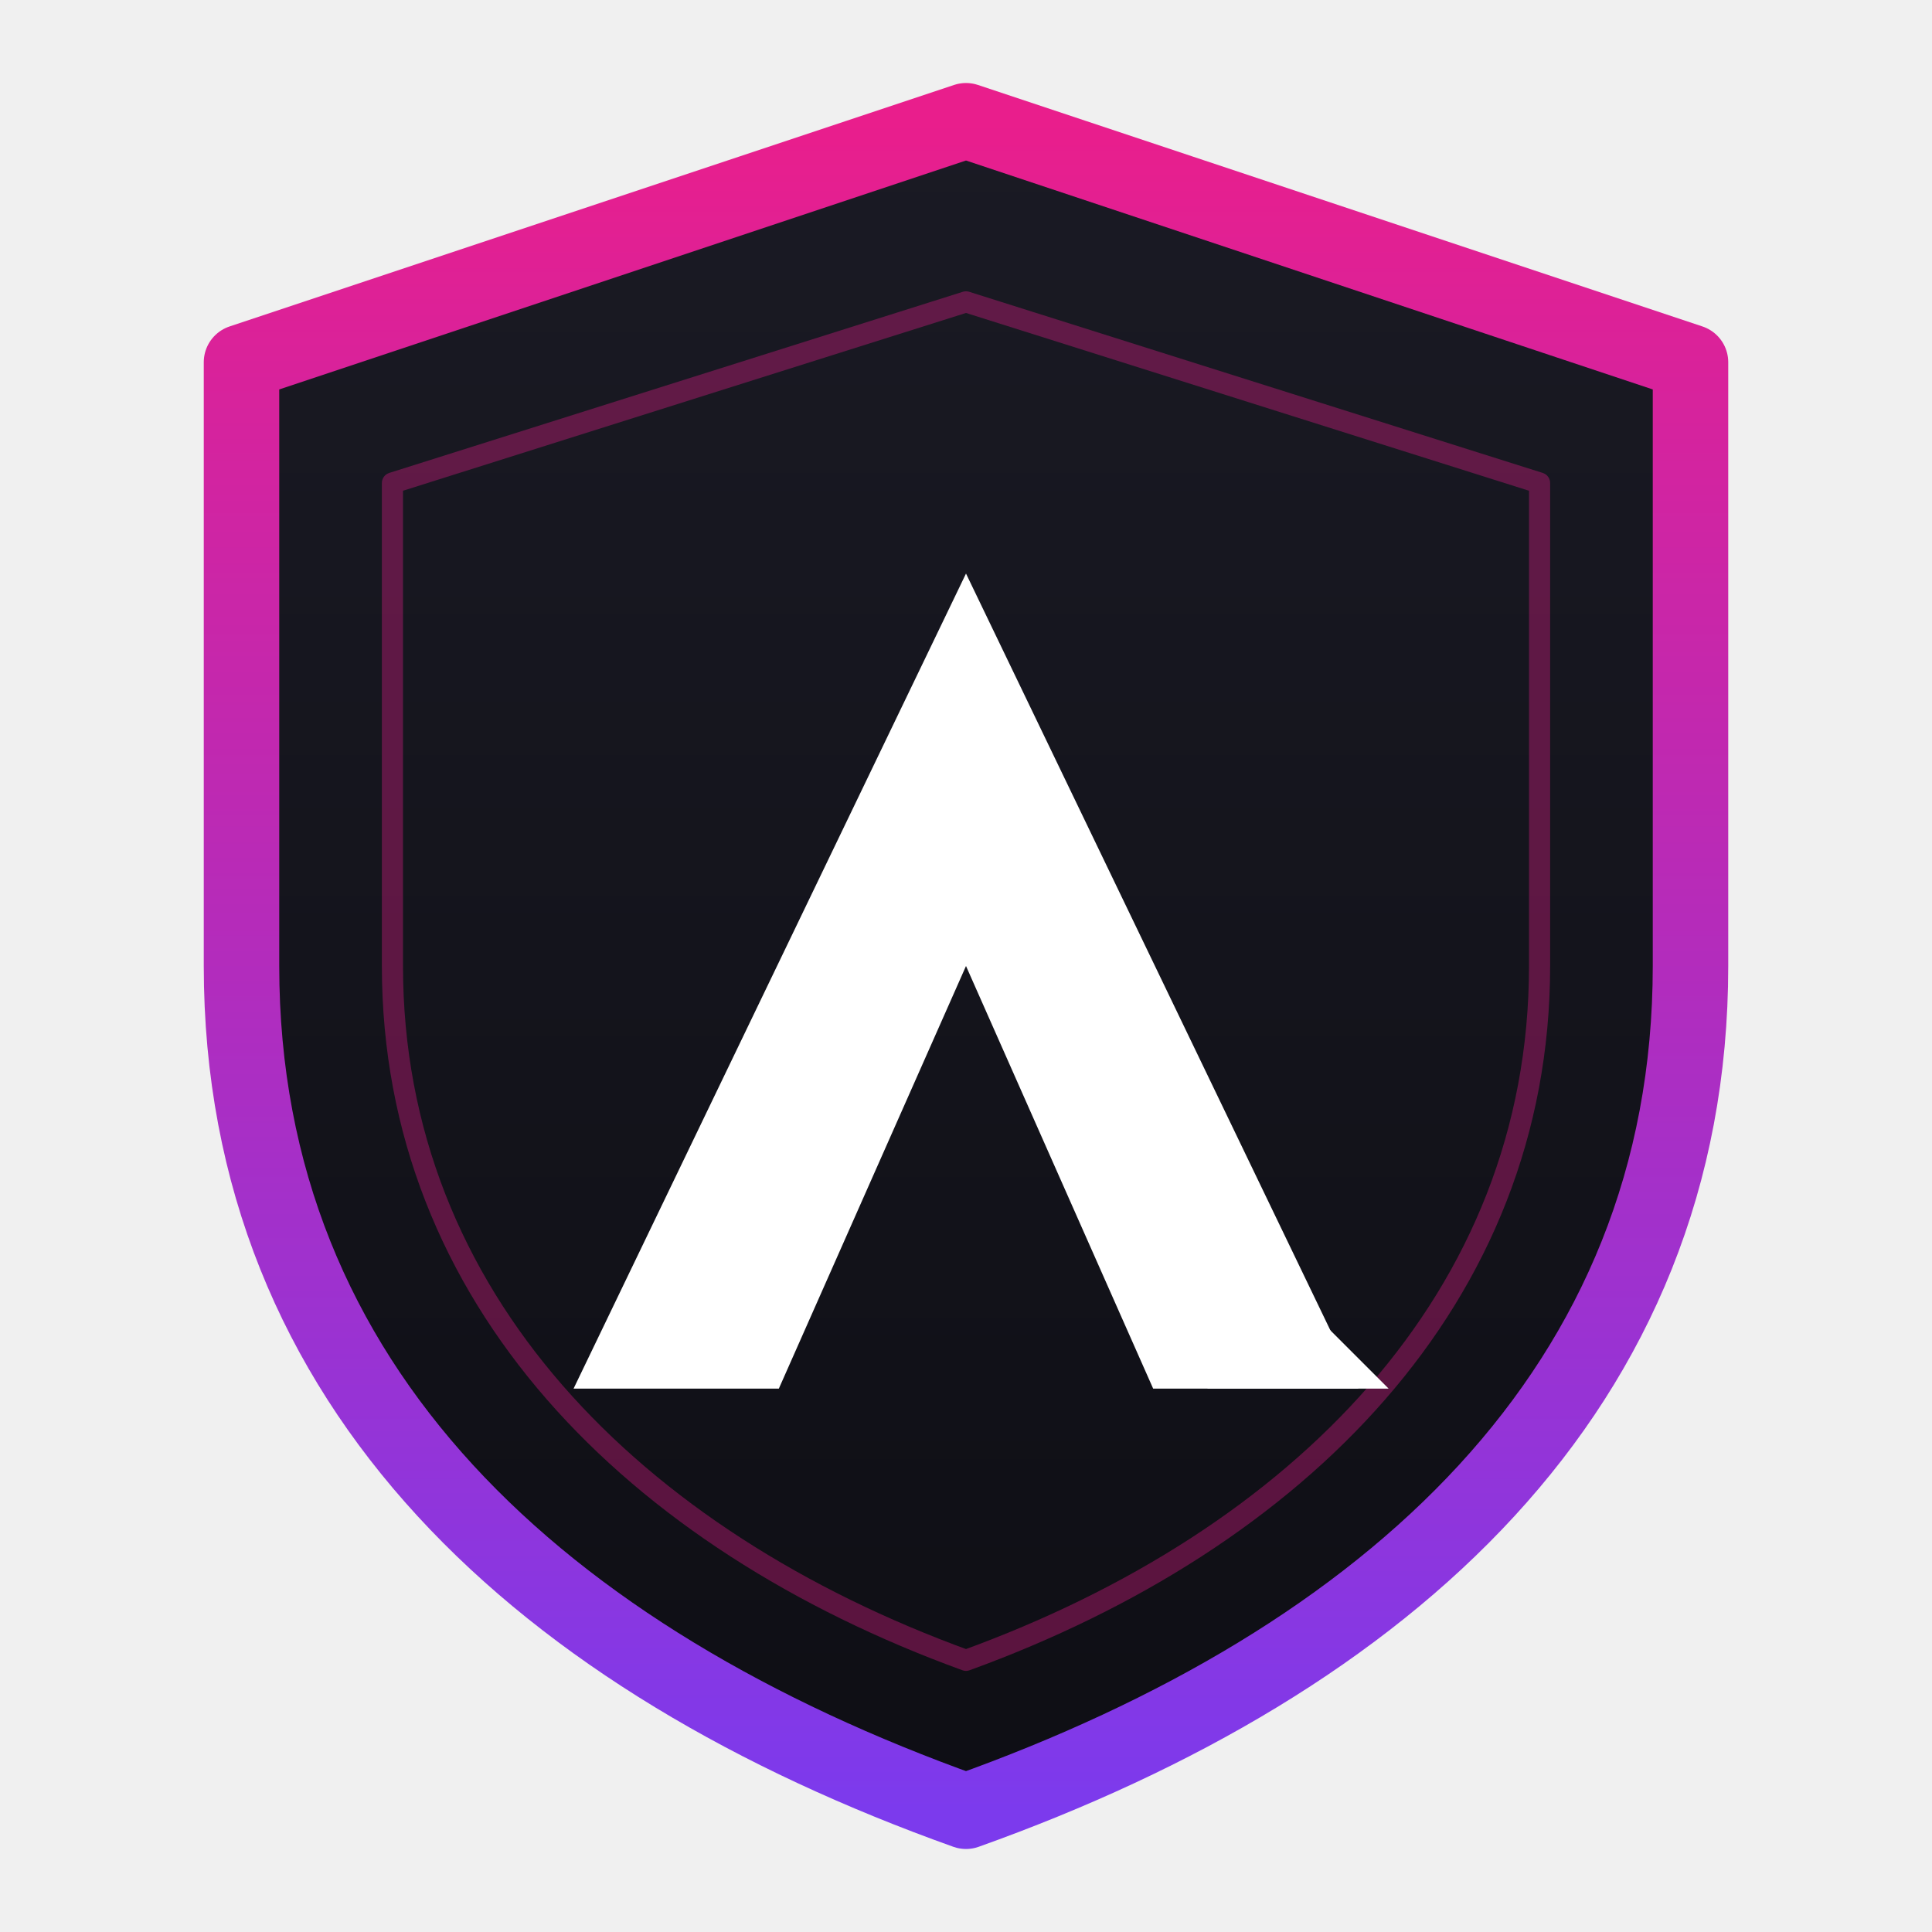
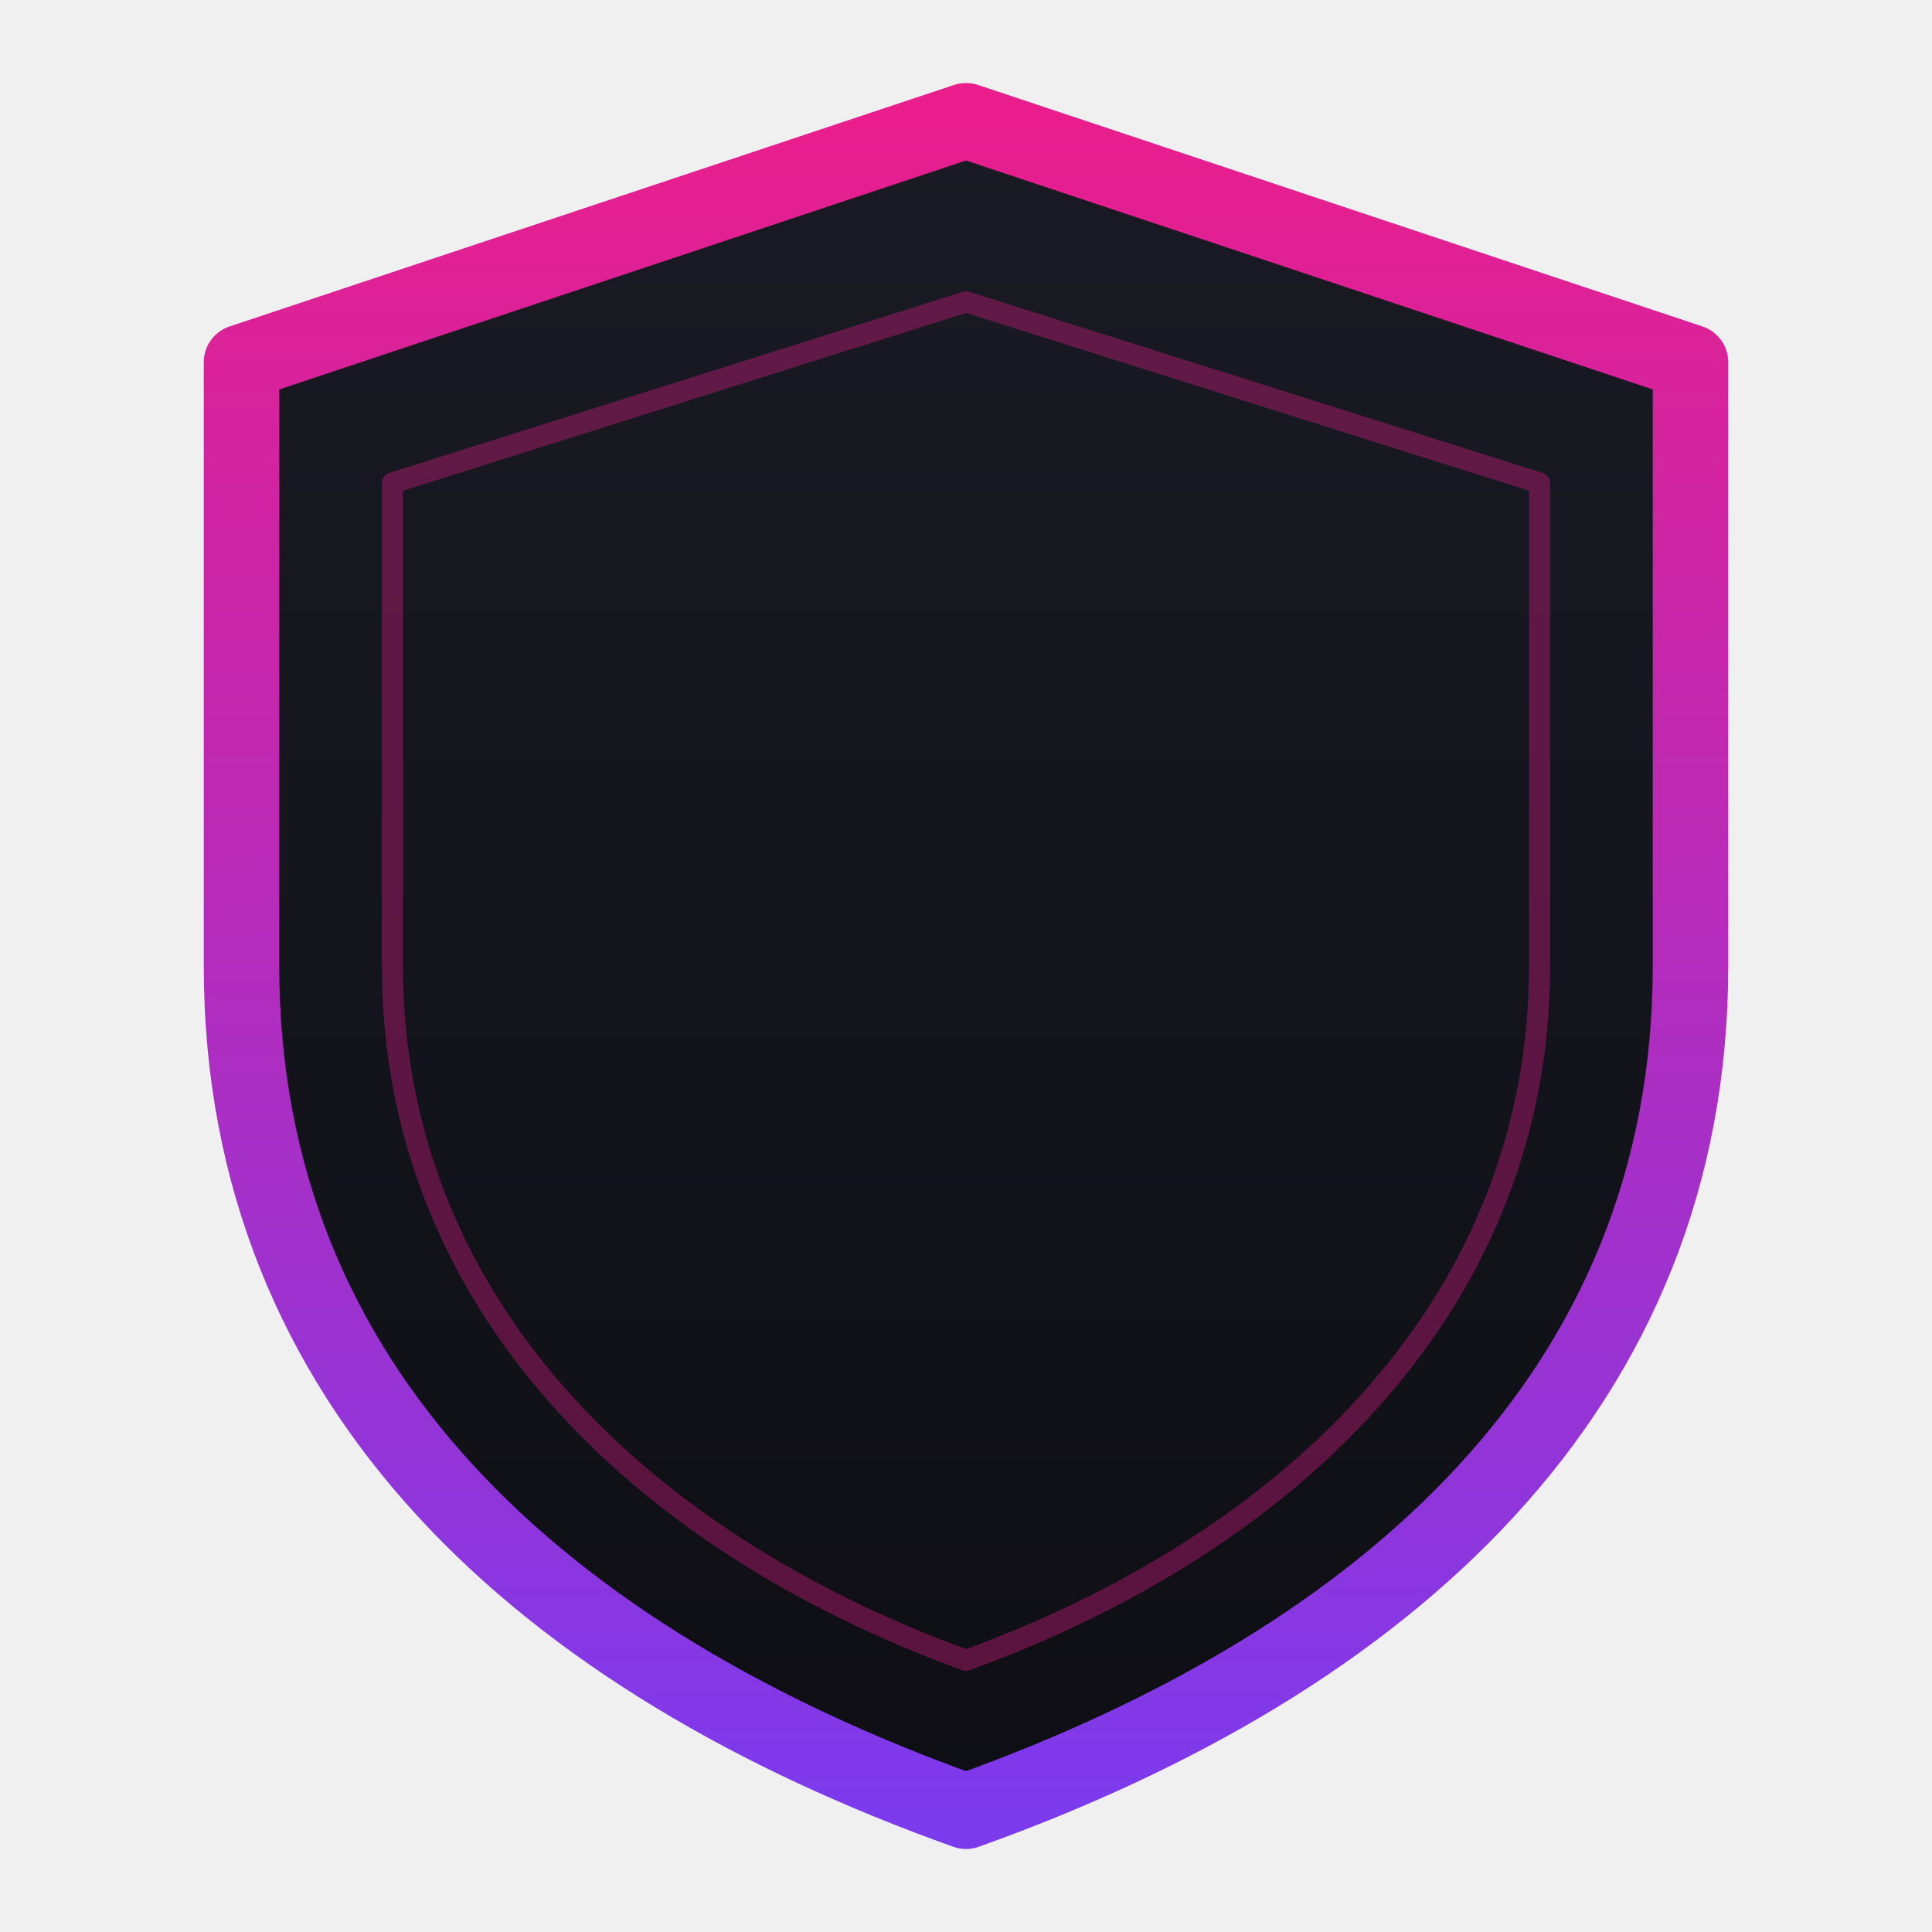
<svg xmlns="http://www.w3.org/2000/svg" viewBox="0 0 64 64" fill="none">
  <defs>
    <linearGradient id="axelShieldFill" x1="32" y1="4" x2="32" y2="60" gradientUnits="userSpaceOnUse">
      <stop offset="0" stop-color="#1A1A24" />
      <stop offset="1" stop-color="#0E0E14" />
    </linearGradient>
    <linearGradient id="axelShieldEdge" x1="32" y1="4" x2="32" y2="60" gradientUnits="userSpaceOnUse">
      <stop offset="0" stop-color="#E91E8C" />
      <stop offset="1" stop-color="#7C3AED" />
    </linearGradient>
  </defs>
  <path d="M32 4 L56 12 L56 32 C56 46 46 55 32 60 C18 55 8 46 8 32 L8 12 Z" fill="url(#axelShieldFill)" stroke="url(#axelShieldEdge)" stroke-width="2.5" stroke-linejoin="round" />
  <path d="M32 10 L51 16 L51 32 C51 43 43 51 32 55 C21 51 13 43 13 32 L13 16 Z" fill="none" stroke="#E91E8C" stroke-width="0.7" stroke-opacity="0.35" stroke-linejoin="round" />
-   <path fill="#FFFFFF" d="M19 46 L32 19 L45 46 L38.2 46 L32 32 L25.8 46 Z" />
-   <path fill="#FFFFFF" d="M40 40 L46 46 L40 46 Z" />
</svg>
